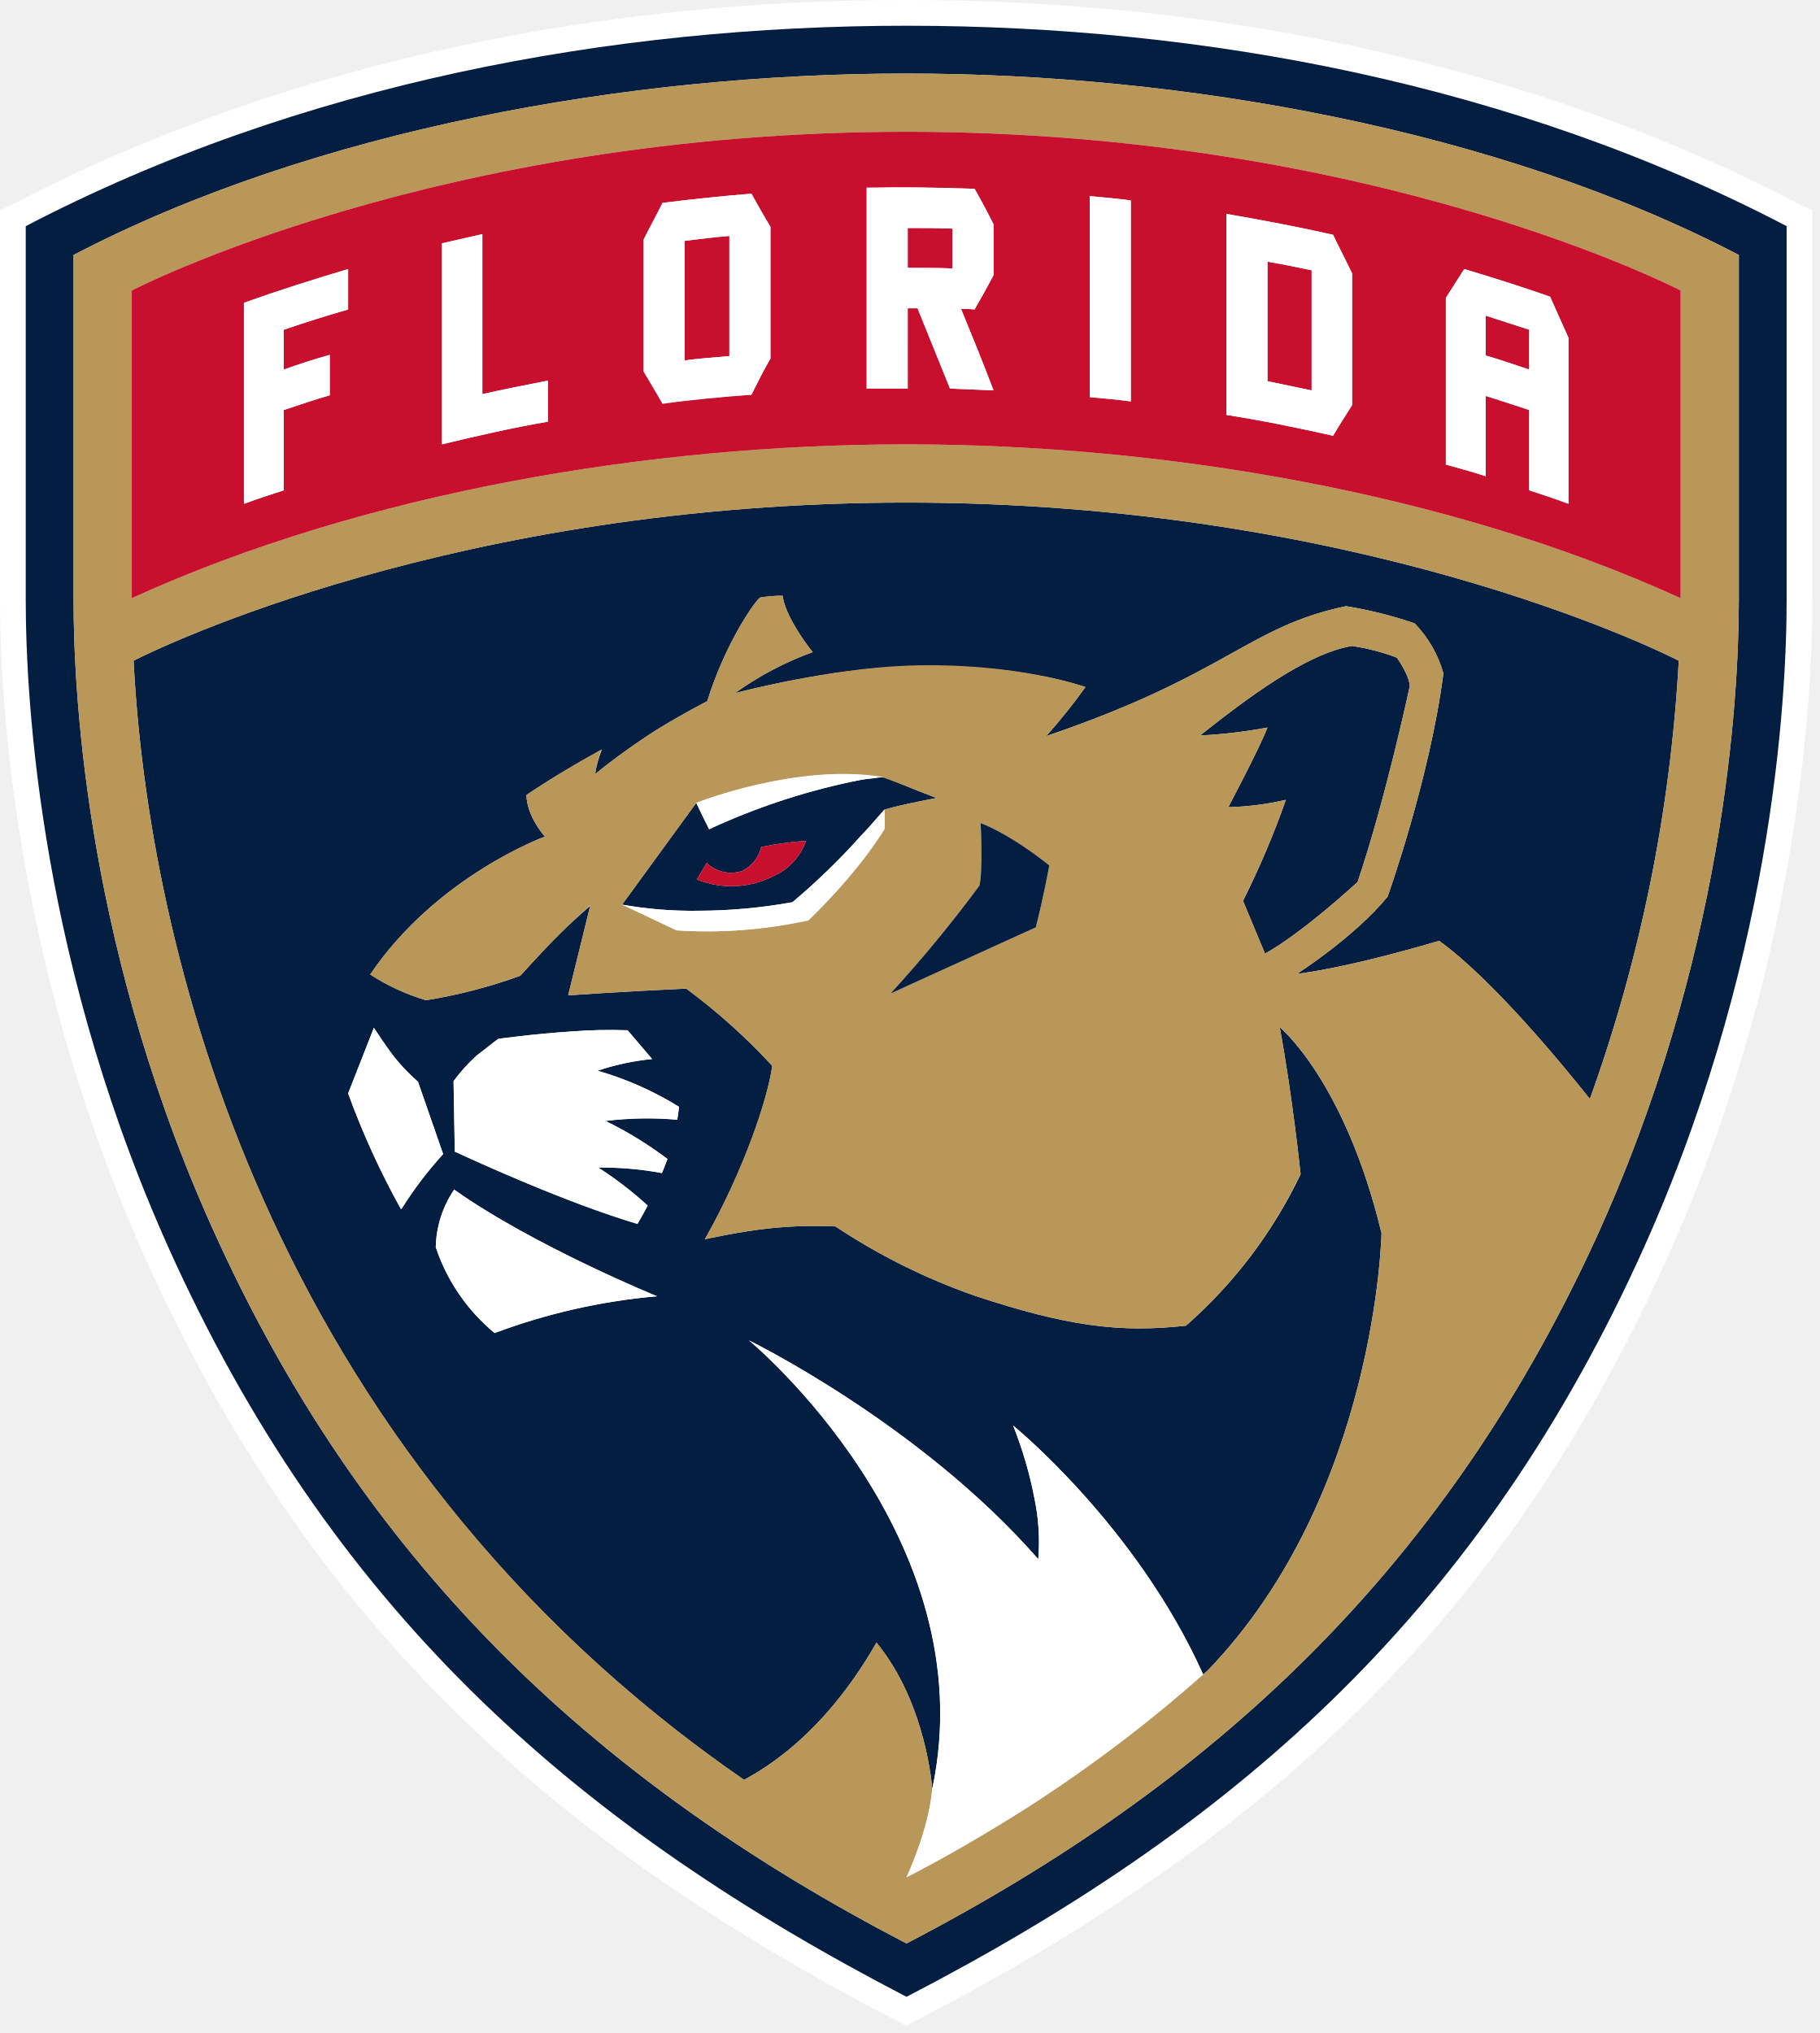
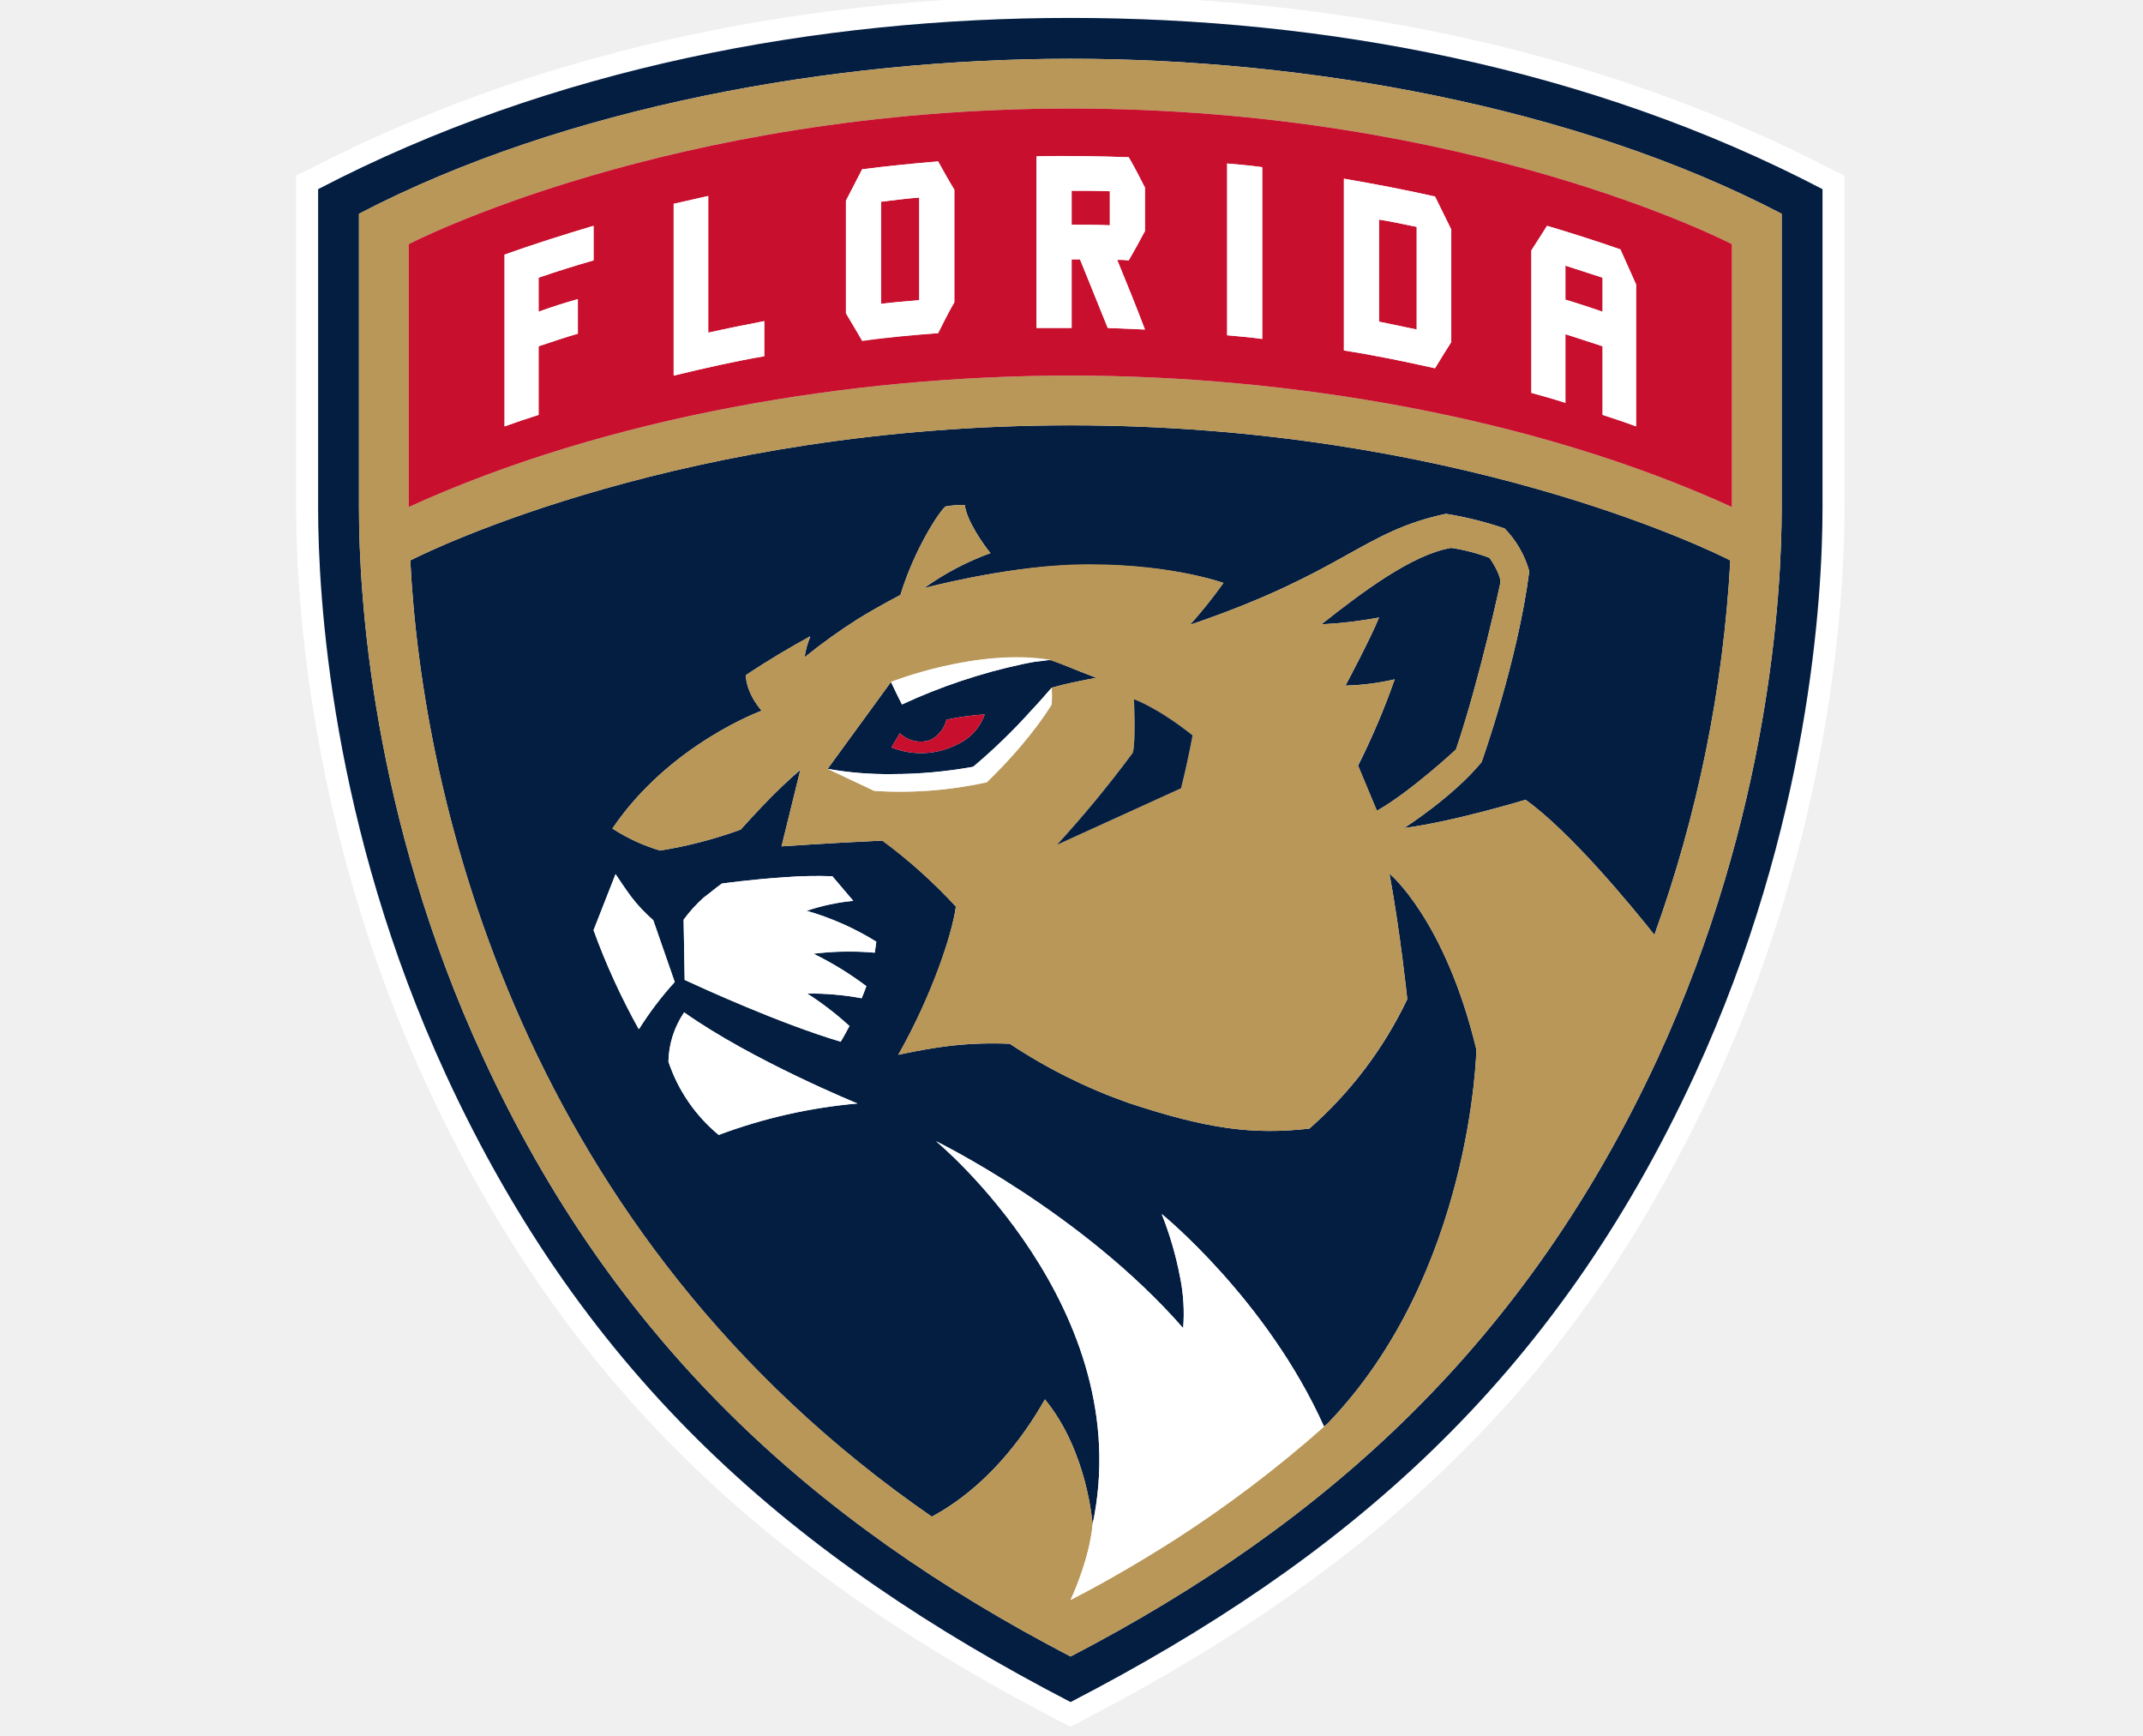
- <svg xmlns="http://www.w3.org/2000/svg" height="274.654" width="245.84" version="1.1" viewBox="0 0 245.84 274.654">
-   <path d="M241.362,80.979c0,13.828-1.987,50.094-20.203,89.59-22.356,48.438-55.228,76.673-98.698,99.195-43.884-22.77-76.59-51.088-98.781-99.195C5.465,131.073,3.478,94.806,3.478,80.979V30.553C40.489,11.261,82.717,3.478,122.461,3.478c40.075,0,82.138,7.866,118.901,27.076Zm1.573-53.489C208.408,9.522,166.759,0,122.461,0,78.081,0,36.432,9.522,1.904,27.49L0,28.4V80.979c0,13.993,2.07,50.922,20.534,90.997,20.783,44.96,50.756,75.183,100.271,100.851l1.656.828,1.573-.828c49.514-25.668,79.488-55.89,100.271-100.851C242.853,131.901,244.84,94.972,244.84,80.979V28.4Z" fill="#fff" />
-   <path d="M119.398,104.991a10.223,10.223,0,0,0-1.49.166A10.223,10.223,0,0,1,119.398,104.991Zm-24.343,5.548.745,1.49Zm22.025-5.299c-.662.083-1.408.248-2.236.414C115.672,105.487,116.417,105.322,117.079,105.239Z" />
-   <path d="M234.904,80.979c0,13.331-1.904,48.521-19.541,86.857-20.617,44.629-51.833,73.361-92.902,94.723-40.903-21.28-72.285-49.928-92.902-94.723C11.84,129.499,9.936,94.309,9.936,80.979V34.445C42.476,17.471,85.036,9.936,122.461,9.936c37.26,0,79.902,7.535,112.443,24.509ZM3.478,30.553V80.979c0,13.828,1.987,50.094,20.203,89.59,22.19,48.107,54.896,76.425,98.781,99.195,43.47-22.522,76.342-50.756,98.698-99.195,18.216-39.496,20.203-75.762,20.203-89.59V30.553C204.599,11.344,162.537,3.478,122.461,3.478,82.717,3.478,40.489,11.261,3.478,30.553Zm101.099,87.768a12.514,12.514,0,0,1-10.433.497s.662-1.159,1.325-2.236a4.764,4.764,0,0,0,4.802,1.076,4.855,4.855,0,0,0,2.567-3.229,44.358,44.358,0,0,1,6.044-.828A8.104,8.104,0,0,1,104.577,118.321Zm21.942-10.516c-.828-.331-1.739-.662-2.567-.994-2.401-.994-4.554-1.822-4.554-1.822a10.224,10.224,0,0,0-1.49.166c-.248,0-.58.083-.828.083-.662.083-1.408.248-2.236.414a89.977,89.977,0,0,0-19.044,6.376l-.745-1.49-.994-2.07L84.042,122.213a54.467,54.467,0,0,0,10.184.828,71.859,71.859,0,0,0,12.834-1.159,98.516,98.516,0,0,0,9.274-8.942c.745-.828,1.408-1.573,1.904-2.153.662-.745,1.076-1.242,1.242-1.408,2.318-.662,4.14-.994,7.038-1.573Zm-4.057,145.811c5.796-2.981,11.261-6.21,16.477-9.522C133.722,247.407,128.257,250.636,122.461,253.617Zm-71.953-114.761c.662.994,1.49,2.236,2.401,3.56a30.166,30.166,0,0,0,3.56,3.726l3.395,9.77a55.353,55.353,0,0,0-5.713,7.452,108.263,108.263,0,0,1-7.121-15.649Zm13.91,3.726c.911-.662,2.07-1.656,2.898-2.236,0,0,4.72-.662,9.853-.994a66.993,66.993,0,0,1,7.618-.166l3.312,3.892a32.884,32.884,0,0,0-7.369,1.573,43.837,43.837,0,0,1,11.012,4.885l-.248,1.739a48.669,48.669,0,0,0-9.688.166,50.829,50.829,0,0,1,8.363,5.134c-.248.662-.497,1.325-.745,1.904a44.531,44.531,0,0,0-8.611-.745,50.041,50.041,0,0,1,6.707,5.134c-.828,1.573-1.408,2.484-1.408,2.484-9.688-2.898-21.611-8.363-24.674-9.77l-.166-9.522A22.911,22.911,0,0,1,64.419,142.582Zm2.401,37.508a25.465,25.465,0,0,1-7.949-11.592,14.353,14.353,0,0,1,2.484-7.783c10.764,7.618,27.407,14.407,27.407,14.407A83.171,83.171,0,0,0,66.82,180.09ZM18.05,89.259c1.904,37.922,17.636,106.481,82.469,151.193,8.611-4.637,14.407-12.42,17.885-18.547,6.79,8.28,7.535,19.789,7.535,19.789,7.286-34.196-24.757-60.61-24.757-60.61s23.101,11.261,39.082,29.56a28.754,28.754,0,0,0-.497-8.114,54.585,54.585,0,0,0-2.898-9.936s16.643,13.496,25.668,33.617c.166-.166.414-.331.58-.497,22.853-23.681,23.515-59.119,23.515-59.119-4.968-20.617-13.745-27.821-13.745-27.821,1.739,9.439,2.815,19.872,2.815,19.872a63.652,63.652,0,0,1-15.484,20.452c-8.942.994-16.063.083-28.566-4.057a84.563,84.563,0,0,1-18.796-9.356,59.313,59.313,0,0,0-8.777.248c-4.057.414-8.86,1.49-8.86,1.49,5.382-9.439,8.528-19.127,9.108-23.432a84.589,84.589,0,0,0-11.592-10.433c-8.942.414-15.98.911-15.98.911l2.981-12.089s-1.987,1.656-4.306,3.974c-2.401,2.401-5.134,5.465-5.134,5.465a69.142,69.142,0,0,1-12.751,3.312,29.19,29.19,0,0,1-7.535-3.478c9.025-13.331,23.598-18.63,23.598-18.63-2.65-3.146-2.484-5.63-2.484-5.63,3.726-2.484,7.121-4.471,10.184-6.127a14.844,14.844,0,0,0-.911,3.312,89.606,89.606,0,0,1,8.28-5.962c3.478-2.153,6.872-3.892,6.872-3.892,2.236-7.286,6.127-13.165,7.121-13.993a17.356,17.356,0,0,1,3.064-.248c.248,2.401,2.898,6.21,4.057,7.618a43.359,43.359,0,0,0-10.516,5.548s12.337-3.312,23.35-3.643c14.821-.497,24.012,2.815,24.012,2.815a77.794,77.794,0,0,1-5.299,6.624c24.592-8.363,27.158-14.738,40.489-17.554a56.234,56.234,0,0,1,9.274,2.318,15.734,15.734,0,0,1,3.892,6.79c-1.822,14.159-7.535,30.139-7.535,30.139-4.471,5.465-12.254,10.433-12.254,10.433,7.783-.994,19.21-4.471,19.21-4.471,7.121,5.134,16.477,16.477,20.369,21.362a208.457,208.457,0,0,0,12.006-59.202c-3.229-1.656-43.553-21.362-104.328-21.362C61.603,67.896,21.28,87.603,18.05,89.259ZM170.899,128.837c5.299-2.981,12.503-9.688,12.503-9.688,3.809-11.261,7.038-26.413,7.038-26.413,0-1.49-1.739-3.892-1.739-3.892a29.097,29.097,0,0,0-6.044-1.573c-6.127.994-14.159,7.038-20.534,12.089a66.996,66.996,0,0,0,9.108-1.076c-1.159,2.981-5.299,10.764-5.299,10.764a38.616,38.616,0,0,0,7.783-.994,116.694,116.694,0,0,1-5.796,13.662Z" fill="#041e42" />
-   <path d="M116.334,112.939a98.511,98.511,0,0,1-9.274,8.942,71.859,71.859,0,0,1-12.834,1.159,71.859,71.859,0,0,0,12.834-1.159A98.511,98.511,0,0,0,116.334,112.939Z" fill="#b99758" />
-   <path d="M227.038,39.247V80.813c-31.381-14.324-70.215-20.783-104.577-20.783-34.528,0-73.278,6.458-104.659,20.783V39.247S59.036,17.802,122.461,17.802,227.038,39.247,227.038,39.247Zm-94.723,80.399c.497-2.07.166-8.446.166-8.446s3.643,1.242,9.274,5.713c0,0-.745,4.14-1.822,8.363l-19.624,8.942a179.192,179.192,0,0,0,12.006-14.573ZM119.481,109.379a23.254,23.254,0,0,1,0,2.65c-2.567,4.306-7.286,9.439-10.267,12.337a64.579,64.579,0,0,1-17.802,1.325l-7.369-3.478L94.061,108.468s13.745-5.465,25.337-3.395c0,0,2.153.745,4.554,1.739.828.331,1.739.662,2.567.994-2.898.58-4.72.911-7.038,1.573-.166.166-.58.662-1.242,1.408.662-.745,1.076-1.242,1.242-1.408Zm46.451-.331s4.14-7.783,5.299-10.764a66.996,66.996,0,0,1-9.108,1.076c6.376-5.051,14.407-11.095,20.534-12.089a29.097,29.097,0,0,1,6.044,1.573s1.739,2.401,1.739,3.892c0,0-3.229,15.152-7.038,26.413,0,0-7.204,6.707-12.503,9.688l-2.981-7.204a112.561,112.561,0,0,0,5.796-13.579,38.616,38.616,0,0,1-7.783.994Zm48.852,39.413c-3.892-4.885-13.248-16.229-20.369-21.362,0,0-11.426,3.478-19.21,4.471,0,0,7.783-4.968,12.254-10.433,0,0,5.713-15.98,7.535-30.222a15.713,15.713,0,0,0-3.892-6.707,56.234,56.234,0,0,0-9.274-2.318c-13.331,2.815-15.898,9.191-40.489,17.554a77.794,77.794,0,0,0,5.299-6.624s-9.191-3.395-24.012-2.898c-11.012.414-23.35,3.726-23.35,3.726A43.36,43.36,0,0,1,109.793,88.099c-1.159-1.408-3.809-5.216-4.057-7.618a17.355,17.355,0,0,0-3.064.248c-.994.828-4.885,6.707-7.121,13.993,0,0-3.395,1.739-6.872,3.892a89.612,89.612,0,0,0-8.28,5.962,17.361,17.361,0,0,1,.828-3.312c-2.981,1.656-6.376,3.643-10.102,6.127,0,0-.166,2.484,2.484,5.63,0,0-14.573,5.299-23.598,18.63a29.189,29.189,0,0,0,7.535,3.478,69.141,69.141,0,0,0,12.751-3.312s2.732-3.064,5.134-5.465c2.318-2.318,4.306-4.057,4.306-4.057l-2.981,12.172s7.038-.497,15.898-.911a80.537,80.537,0,0,1,11.675,10.433c-.58,4.306-3.809,13.993-9.108,23.432,0,0,4.802-1.076,8.86-1.49a59.307,59.307,0,0,1,8.777-.248,84.562,84.562,0,0,0,18.796,9.356c12.503,4.14,19.624,5.051,28.566,4.057a63.407,63.407,0,0,0,15.484-20.534s-1.076-10.35-2.815-19.789c0,0,8.777,7.204,13.745,27.821,0,0-.662,35.438-23.515,59.119-.166.166-.414.331-.58.497a197.895,197.895,0,0,1-23.598,17.885c-5.216,3.312-10.681,6.541-16.477,9.522,0,0,2.981-6.293,3.478-11.923,0,0-.745-11.509-7.535-19.789-3.478,6.127-9.274,13.91-17.885,18.547C35.687,195.657,19.955,127.181,18.05,89.259c3.229-1.656,43.636-21.362,104.411-21.362s101.099,19.706,104.328,21.362a208.458,208.458,0,0,1-12.006,59.202ZM9.936,34.445V80.979c0,13.331,1.904,48.521,19.624,86.857,20.617,44.795,51.998,73.444,92.902,94.723,41.069-21.362,72.285-50.094,92.902-94.723C233,129.499,234.904,94.309,234.904,80.979V34.445C202.364,17.471,159.721,9.936,122.461,9.936,85.036,9.936,42.476,17.471,9.936,34.445Z" fill="#b99758" />
-   <path d="M98.532,31.878c-2.07.166-4.057.414-6.044.662v16.146c1.987-.248,3.974-.414,6.044-.58ZM206.586,44.547c-1.987-.662-3.892-1.242-5.879-1.904v5.382c1.987.58,3.892,1.242,5.879,1.904ZM32.954,40.903c4.637-1.656,9.356-3.146,14.076-4.554v5.465q-4.347,1.242-8.694,2.732v5.382q3.105-1.118,6.21-1.987v5.465c-2.07.58-4.14,1.325-6.21,1.987V66.24c-1.822.58-3.56,1.159-5.382,1.822ZM59.699,32.872q2.732-.621,5.465-1.242V53.24c2.981-.662,5.879-1.242,8.86-1.822V56.967c-4.802.828-9.522,1.904-14.324,3.064Zm27.241-.497c.828-1.656,1.739-3.312,2.567-4.968,3.974-.497,7.949-.911,12.006-1.242.828,1.49,1.656,2.981,2.567,4.471v17.802c-.911,1.573-1.739,3.229-2.567,4.885-4.057.331-8.032.662-12.006,1.242-.828-1.49-1.739-2.981-2.567-4.388Zm30.139-6.955c4.885-.166,9.688-.083,14.573.083.911,1.573,1.739,3.146,2.567,4.802v6.872c-.828,1.573-1.656,3.064-2.567,4.637a12.82,12.82,0,0,0-1.822-.083c1.49,3.643,2.981,7.286,4.388,11.012-1.904-.083-3.892-.166-5.879-.248-1.49-3.643-2.898-7.204-4.388-10.847H122.627V52.495h-5.548Zm30.139,1.076c1.904.166,3.726.331,5.548.58V54.234c-1.822-.248-3.643-.414-5.548-.58Zm18.464,2.401c4.802.828,9.605,1.739,14.407,2.815.828,1.739,1.739,3.478,2.567,5.216v17.802c-.828,1.325-1.739,2.732-2.567,4.14-4.802-1.076-9.605-2.07-14.407-2.815Zm29.642,11.344c.828-1.325,1.656-2.567,2.484-3.892,3.892,1.159,7.783,2.401,11.592,3.726.828,1.822,1.656,3.726,2.484,5.548V68.062c-1.739-.662-3.56-1.242-5.299-1.822V55.393c-1.987-.662-3.892-1.325-5.879-1.904V64.336c-1.739-.58-3.56-1.076-5.382-1.573ZM17.802,80.813C49.183,66.489,87.934,60.03,122.461,60.03c34.362,0,73.195,6.458,104.577,20.783V39.247S185.886,17.802,122.461,17.802,17.802,39.247,17.802,39.247ZM171.231,51.502l5.962,1.242V36.515c-1.987-.414-3.974-.828-5.962-1.159ZM128.671,30.885c-1.987-.083-4.057-.083-6.044-.083v5.382c1.987,0,4.057,0,6.044.083ZM100.271,117.659a4.764,4.764,0,0,1-4.802-1.076c-.662,1.076-1.325,2.236-1.325,2.236a12.514,12.514,0,0,0,10.433-.497,8.104,8.104,0,0,0,4.306-4.72,44.361,44.361,0,0,0-6.044.828A4.855,4.855,0,0,1,100.271,117.659Z" fill="#c8102e" />
-   <path d="M86.112,165.352s.58-.994,1.325-2.484a46.582,46.582,0,0,0-6.624-5.134,44.531,44.531,0,0,1,8.611.745c.248-.58.497-1.242.745-1.904a50.829,50.829,0,0,0-8.363-5.134,42.928,42.928,0,0,1,9.688-.166l.248-1.739a43.836,43.836,0,0,0-11.012-4.885,32.884,32.884,0,0,1,7.369-1.573l-3.312-3.892a66.993,66.993,0,0,0-7.618.166c-5.134.331-9.853.994-9.853.994-.828.58-1.987,1.573-2.898,2.236a22.911,22.911,0,0,0-3.146,3.478l.166,9.522C64.501,156.989,76.425,162.454,86.112,165.352Zm20.948-43.47a71.859,71.859,0,0,1-12.834,1.159,54.467,54.467,0,0,1-10.184-.828l7.369,3.478a61.78,61.78,0,0,0,17.802-1.408,66.973,66.973,0,0,0,10.267-12.254,23.254,23.254,0,0,0,0-2.65c-.166.166-.58.662-1.242,1.408-.497.58-1.159,1.325-1.904,2.07A88.906,88.906,0,0,1,107.061,121.882ZM58.871,168.498a25.465,25.465,0,0,0,7.949,11.592,83.171,83.171,0,0,1,21.942-4.968s-16.643-6.79-27.407-14.407A14.353,14.353,0,0,0,58.871,168.498Zm-4.637-5.134a52.288,52.288,0,0,1,5.63-7.452l-3.395-9.77a24.444,24.444,0,0,1-3.478-3.726c-.994-1.325-1.822-2.567-2.484-3.56l-3.478,8.86A103.378,103.378,0,0,0,54.234,163.365Zm122.958-110.621-5.962-1.242v-16.146c1.987.331,3.974.745,5.962,1.159Zm5.465,1.987V36.929c-.828-1.739-1.739-3.478-2.567-5.216-4.802-1.076-9.605-1.987-14.407-2.815V56.056c4.802.745,9.605,1.739,14.407,2.815C180.918,57.463,181.829,56.056,182.657,54.731ZM152.766,27.076c-1.822-.248-3.643-.414-5.548-.58v27.158c1.904.166,3.726.331,5.548.58ZM92.488,32.541c1.987-.248,3.974-.497,6.044-.662V48.107c-2.07.166-4.057.331-6.044.58ZM101.513,53.323c.828-1.656,1.656-3.312,2.567-4.885V30.636c-.911-1.49-1.739-2.981-2.567-4.471-4.057.331-8.032.745-12.006,1.242-.828,1.656-1.739,3.312-2.567,4.968v17.802c.828,1.408,1.739,2.898,2.567,4.306,3.974-.497,7.949-.911,12.006-1.159Zm99.195-10.681c1.987.662,3.892,1.242,5.879,1.904v5.382c-1.987-.662-3.892-1.325-5.879-1.904Zm0,10.847c1.987.662,3.892,1.242,5.879,1.904V66.24c1.739.58,3.56,1.159,5.299,1.822V45.623c-.828-1.822-1.656-3.726-2.484-5.548-3.809-1.325-7.7-2.567-11.592-3.726-.828,1.325-1.656,2.567-2.484,3.892V62.763c1.822.497,3.56.994,5.382,1.573ZM38.336,55.393c2.07-.662,4.14-1.408,6.21-1.987V47.941q-3.105.869-6.21,1.987v-5.382q4.347-1.49,8.694-2.732V36.349c-4.72,1.408-9.439,2.898-14.076,4.554V68.062c1.822-.662,3.56-1.242,5.382-1.822ZM122.627,30.802c1.987,0,4.057,0,6.044.083v5.382c-1.987-.083-4.057-.083-6.044-.083Zm0,10.847h1.325c1.49,3.643,2.898,7.204,4.388,10.847,1.987.083,3.974.166,5.879.248-1.408-3.726-2.898-7.369-4.388-11.012a12.82,12.82,0,0,1,1.822.083c.911-1.573,1.739-3.064,2.567-4.637V30.305c-.828-1.656-1.656-3.229-2.567-4.802-4.885-.166-9.688-.248-14.573-.166V52.495h5.548ZM74.023,51.419c-2.981.58-5.879,1.159-8.86,1.822V31.63l-5.465,1.242V60.03c4.802-1.159,9.522-2.236,14.324-3.064Z" fill="#fff" />
-   <path d="M141.754,116.914c-5.63-4.471-9.274-5.713-9.274-5.713s.331,6.376-.166,8.446a179.192,179.192,0,0,1-12.006,14.573l19.624-8.942C141.009,121.054,141.754,116.914,141.754,116.914Z" fill="#041e42" />
-   <path d="M95.8,112.029a89.977,89.977,0,0,1,19.044-6.376c.828-.166,1.573-.331,2.236-.414.248,0,.58-.083.828-.083a10.223,10.223,0,0,1,1.49-.166c-11.592-1.987-25.337,3.478-25.337,3.478l.994,2.07Zm41.069,80.565a54.586,54.586,0,0,1,2.898,9.936,28.753,28.753,0,0,1,.497,8.114c-15.98-18.299-39.082-29.56-39.082-29.56s32.044,26.413,24.757,60.61c-.497,5.63-3.478,11.923-3.478,11.923,5.796-2.981,11.261-6.21,16.477-9.522a189.471,189.471,0,0,0,23.598-17.885C153.511,206.09,136.869,192.593,136.869,192.593Z" fill="#fff" />
+ <svg xmlns="http://www.w3.org/2000/svg" version="1.1" id="Layer_1" x="0px" y="0px" width="435.031px" height="352.309px" viewBox="0 0 435.031 352.309" enable-background="new 0 0 435.031 352.309" xml:space="preserve">
+   <path fill="#FFFFFF" d="M369.97,103.131c0,17.751-2.551,64.309-25.937,115.013c-28.699,62.183-70.899,98.43-126.705,127.343  c-56.337-29.231-98.324-65.586-126.811-127.343c-23.385-50.704-25.936-97.262-25.936-115.013V38.396  C112.096,13.629,166.307,3.637,217.328,3.637c51.449,0,105.447,10.098,152.642,34.759V103.131z M371.989,34.464  C327.664,11.397,274.197-0.827,217.328-0.827c-56.974,0-110.441,12.224-154.767,35.291l-2.445,1.169v67.498  c0,17.964,2.658,65.372,26.362,116.819c26.68,57.72,65.159,96.517,128.725,129.469l2.125,1.063l2.021-1.063  c63.565-32.952,102.045-71.749,128.725-129.469c23.811-51.447,26.361-98.854,26.361-116.819V35.633L371.989,34.464z" />
+   <path d="M213.396,133.957c-0.642,0.024-1.282,0.095-1.914,0.212C212.114,134.052,212.754,133.981,213.396,133.957z M182.145,141.078  l0.957,1.914L182.145,141.078z M210.42,134.276c-0.851,0.106-1.808,0.318-2.871,0.531  C208.613,134.594,209.569,134.382,210.42,134.276L210.42,134.276z" />
+   <path fill="#041E42" d="M361.68,103.131c0,17.114-2.445,62.291-25.087,111.504c-26.467,57.295-66.541,94.179-119.265,121.604  c-52.51-27.317-92.796-64.097-119.264-121.604c-22.748-49.214-25.192-94.391-25.192-111.504V43.392  c41.774-21.791,96.41-31.463,144.456-31.463c47.834,0,102.576,9.672,144.352,31.463V103.131z M64.581,38.396v64.734  c0,17.751,2.551,64.309,25.936,115.013c28.487,61.757,70.474,98.111,126.811,127.343c55.806-28.913,98.006-65.16,126.705-127.343  c23.386-50.704,25.937-97.262,25.937-115.013V38.396C322.775,13.736,268.777,3.637,217.328,3.637  C166.307,3.637,112.096,13.629,64.581,38.396z M194.369,151.07c-4.158,2.154-9.049,2.388-13.394,0.638c0,0,0.851-1.488,1.701-2.87  c1.639,1.569,4.013,2.101,6.166,1.382c1.659-0.824,2.867-2.343,3.295-4.146c2.559-0.531,5.151-0.887,7.76-1.063  C198.961,147.703,196.963,149.893,194.369,151.07L194.369,151.07z M222.537,137.571c-1.063-0.425-2.232-0.85-3.296-1.275  c-3.081-1.276-5.845-2.338-5.845-2.338c-0.642,0.024-1.282,0.095-1.914,0.212c-0.319,0-0.744,0.107-1.062,0.107  c-0.851,0.105-1.808,0.318-2.871,0.53c-8.429,1.808-16.629,4.553-24.448,8.186l-0.957-1.914l-1.275-2.657l-12.863,17.645  c4.315,0.763,8.693,1.12,13.075,1.063c5.525-0.002,11.039-0.5,16.476-1.488c4.215-3.563,8.192-7.398,11.905-11.48  c0.958-1.063,1.808-2.02,2.445-2.764c0.851-0.956,1.381-1.595,1.594-1.807C216.478,138.74,218.817,138.314,222.537,137.571  L222.537,137.571z M217.328,324.758c7.442-3.827,14.458-7.972,21.153-12.224C231.786,316.786,224.771,320.931,217.328,324.758z   M124.958,177.433c0.85,1.274,1.914,2.868,3.083,4.569c1.384,1.721,2.913,3.322,4.571,4.782l4.358,12.545  c-2.711,2.975-5.165,6.176-7.334,9.565c-3.575-6.443-6.632-13.16-9.142-20.089L124.958,177.433z M142.815,182.215  c1.169-0.851,2.657-2.126,3.72-2.87c0,0,6.059-0.851,12.649-1.275c3.253-0.256,6.518-0.327,9.778-0.214l4.252,4.998  c-3.22,0.308-6.394,0.985-9.46,2.019c4.979,1.43,9.736,3.54,14.138,6.271l-0.319,2.233c-4.143-0.344-8.309-0.274-12.437,0.212  c3.782,1.845,7.377,4.053,10.736,6.59c-0.319,0.851-0.638,1.7-0.957,2.445c-3.646-0.677-7.348-0.999-11.055-0.957  c3.05,1.95,5.931,4.155,8.61,6.591c-1.062,2.018-1.807,3.188-1.807,3.188c-12.438-3.72-27.744-10.735-31.677-12.543l-0.212-12.224  C139.966,185.057,141.32,183.56,142.815,182.215L142.815,182.215z M145.898,230.368c-4.73-3.907-8.267-9.063-10.205-14.884  c0.072-3.568,1.181-7.038,3.189-9.99c13.818,9.779,35.184,18.494,35.184,18.494C164.431,224.828,154.955,226.976,145.898,230.368  L145.898,230.368z M83.289,113.76c2.445,48.684,22.642,136.697,105.871,194.097c11.055-5.954,18.496-15.944,22.96-23.812  c8.716,10.631,9.674,25.404,9.674,25.404c9.354-43.899-31.783-77.808-31.783-77.808s29.656,14.456,50.173,37.947  c0.28-3.485,0.066-6.992-0.639-10.417c-0.834-4.36-2.08-8.632-3.72-12.755c0,0,21.364,17.325,32.952,43.156  c0.211-0.214,0.531-0.425,0.742-0.639c29.338-30.4,30.188-75.895,30.188-75.895c-6.376-26.468-17.646-35.716-17.646-35.716  c2.232,12.117,3.614,25.511,3.614,25.511c-4.774,10.01-11.538,18.944-19.876,26.255c-11.482,1.277-20.623,0.106-36.673-5.207  c-8.512-2.986-16.616-7.021-24.13-12.013c-3.758-0.172-7.524-0.065-11.267,0.319c-5.208,0.53-11.374,1.913-11.374,1.913  c6.909-12.118,10.948-24.554,11.692-30.082c-4.538-4.913-9.519-9.396-14.881-13.393c-11.479,0.531-20.515,1.169-20.515,1.169  l3.826-15.52c0,0-2.55,2.126-5.526,5.103c-3.083,3.082-6.591,7.015-6.591,7.015c-5.309,1.936-10.791,3.359-16.37,4.252  c-3.42-1.021-6.678-2.524-9.672-4.465c11.586-17.114,30.294-23.917,30.294-23.917c-3.402-4.039-3.189-7.228-3.189-7.228  c4.783-3.189,9.141-5.74,13.074-7.866c-0.553,1.367-0.945,2.794-1.169,4.252c3.395-2.751,6.944-5.306,10.629-7.653  c4.465-2.764,8.823-4.996,8.823-4.996c2.87-9.354,7.866-16.901,9.142-17.964c1.299-0.223,2.615-0.329,3.933-0.319  c0.319,3.083,3.72,7.973,5.208,9.779c-4.806,1.743-9.348,4.14-13.5,7.122c0,0,15.838-4.251,29.976-4.677  c19.027-0.638,30.825,3.614,30.825,3.614c-2.111,2.956-4.381,5.794-6.802,8.503c31.569-10.735,34.864-18.92,51.979-22.535  c4.046,0.653,8.028,1.648,11.905,2.977c2.372,2.438,4.091,5.437,4.996,8.716c-2.339,18.177-9.673,38.693-9.673,38.693  c-5.74,7.015-15.732,13.393-15.732,13.393c9.992-1.275,24.66-5.74,24.66-5.74c9.142,6.59,21.155,21.153,26.149,27.423  c8.801-24.45,13.993-50.053,15.413-76.001c-4.146-2.125-55.912-27.424-133.934-27.424C139.201,86.336,87.435,111.635,83.289,113.76z   M279.512,164.57c6.804-3.827,16.052-12.437,16.052-12.437c4.889-14.457,9.034-33.909,9.034-33.909c0-1.914-2.232-4.996-2.232-4.996  c-2.506-0.949-5.108-1.627-7.759-2.02c-7.867,1.276-18.178,9.035-26.361,15.52c3.925-0.193,7.83-0.655,11.692-1.382  c-1.489,3.826-6.804,13.818-6.804,13.818c3.365-0.085,6.713-0.512,9.992-1.276c-2.105,5.999-4.59,11.857-7.441,17.54L279.512,164.57  z" />
+   <path fill="#B99758" d="M209.462,144.161c-3.713,4.082-7.69,7.917-11.905,11.48c-5.436,0.988-10.95,1.486-16.476,1.488  c5.525-0.002,11.04-0.5,16.476-1.488C201.772,152.078,205.75,148.243,209.462,144.161z" />
+   <path fill="#B99758" d="M351.58,49.557v53.361c-40.286-18.389-90.139-26.68-134.252-26.68c-44.325,0-94.072,8.292-134.357,26.68  V49.557c0,0,52.935-27.53,134.357-27.53C298.752,22.027,351.58,49.557,351.58,49.557z M229.978,152.771  c0.639-2.658,0.214-10.842,0.214-10.842s4.676,1.594,11.905,7.335c0,0-0.957,5.314-2.341,10.735l-25.191,11.48  C220.028,165.518,225.173,159.274,229.978,152.771z M213.501,139.59c0.065,1.133,0.065,2.269,0,3.402  c-3.294,5.527-9.354,12.118-13.18,15.838c-7.502,1.622-15.194,2.194-22.854,1.7l-9.46-4.464l12.863-17.645  c0,0,17.644-7.016,32.526-4.358c0,0,2.764,0.956,5.845,2.233c1.063,0.425,2.232,0.85,3.296,1.275  C218.817,138.314,216.478,138.74,213.501,139.59c-0.212,0.212-0.743,0.851-1.594,1.807  C212.758,140.441,213.289,139.802,213.501,139.59L213.501,139.59z M273.134,139.165c0,0,5.314-9.992,6.804-13.818  c-3.862,0.727-7.768,1.188-11.692,1.382c8.184-6.484,18.494-14.244,26.361-15.52c2.65,0.393,5.253,1.07,7.759,2.02  c0,0,2.232,3.083,2.232,4.996c0,0-4.146,19.452-9.034,33.909c0,0-9.248,8.61-16.052,12.437l-3.827-9.248  c2.861-5.642,5.346-11.465,7.441-17.433C279.847,138.653,276.499,139.08,273.134,139.165L273.134,139.165z M335.849,189.762  c-4.994-6.271-17.008-20.834-26.149-27.424c0,0-14.668,4.465-24.66,5.74c0,0,9.992-6.377,15.732-13.393  c0,0,7.334-20.516,9.673-38.798c-0.921-3.242-2.638-6.203-4.996-8.61c-3.877-1.329-7.859-2.324-11.905-2.977  c-17.114,3.614-20.409,11.799-51.979,22.534c2.421-2.708,4.69-5.547,6.802-8.503c0,0-11.798-4.358-30.825-3.721  c-14.138,0.532-29.976,4.783-29.976,4.783c4.151-2.982,8.694-5.379,13.5-7.122c-1.488-1.807-4.889-6.697-5.208-9.779  c-1.317-0.011-2.634,0.096-3.933,0.318c-1.276,1.063-6.271,8.61-9.142,17.964c0,0-4.358,2.232-8.823,4.996  c-3.685,2.347-7.234,4.902-10.629,7.653c0.213-1.449,0.57-2.873,1.063-4.252c-3.827,2.126-8.185,4.677-12.968,7.866  c0,0-0.212,3.189,3.189,7.229c0,0-18.708,6.802-30.294,23.916c2.995,1.942,6.252,3.444,9.672,4.465  c5.58-0.894,11.062-2.317,16.37-4.252c0,0,3.508-3.932,6.591-7.015c2.976-2.977,5.526-5.208,5.526-5.208l-3.826,15.625  c0,0,9.036-0.638,20.409-1.169c5.419,3.967,10.438,8.453,14.987,13.393c-0.744,5.528-4.89,17.964-11.692,30.082  c0,0,6.165-1.382,11.374-1.913c3.743-0.385,7.508-0.491,11.267-0.319c7.514,4.991,15.621,9.026,24.13,12.013  c16.051,5.313,25.19,6.484,36.673,5.207c8.357-7.336,15.121-16.308,19.877-26.36c0,0-1.383-13.288-3.615-25.405  c0,0,11.27,9.248,17.646,35.716c0,0-0.851,45.494-30.188,75.895c-0.211,0.214-0.531,0.425-0.742,0.639  c-9.512,8.399-19.638,16.074-30.296,22.96c-6.695,4.252-13.711,8.396-21.153,12.224c0,0,3.827-8.078,4.466-15.308  c0,0-0.958-14.773-9.674-25.404c-4.464,7.867-11.904,17.859-22.96,23.812C105.931,250.351,85.734,162.444,83.289,113.76  c4.146-2.126,56.019-27.424,134.039-27.424c78.021,0,129.788,25.298,133.934,27.424  C349.842,139.708,344.649,165.311,335.849,189.762L335.849,189.762z M72.873,43.392v59.738c0,17.114,2.444,62.291,25.192,111.504  c26.468,57.507,66.754,94.286,119.264,121.604c52.724-27.425,92.798-64.309,119.265-121.604  c22.642-49.214,25.087-94.391,25.087-111.504V43.392c-41.775-21.791-96.518-31.463-144.352-31.463  C169.283,11.929,114.647,21.601,72.873,43.392z" />
+   <path fill="#C8102E" d="M186.609,40.097c-2.657,0.213-5.208,0.532-7.759,0.851v20.728c2.552-0.319,5.103-0.532,7.759-0.744V40.097z   M325.325,56.361c-2.55-0.851-4.995-1.595-7.548-2.445v6.909c2.553,0.744,4.998,1.595,7.548,2.445V56.361z M102.423,51.683  c5.953-2.126,12.012-4.039,18.07-5.847v7.016c-3.72,1.063-7.44,2.232-11.161,3.508v6.909c2.658-0.957,5.315-1.807,7.972-2.551v7.015  c-2.657,0.744-5.314,1.701-7.972,2.551V84.21c-2.338,0.744-4.57,1.488-6.909,2.338V51.683z M136.756,41.372  c2.339-0.531,4.677-1.062,7.016-1.594v27.743c3.827-0.85,7.547-1.594,11.374-2.338v7.122c-6.165,1.063-12.224,2.445-18.389,3.933  V41.372z M171.728,40.735c1.063-2.126,2.232-4.252,3.295-6.378c5.103-0.637,10.204-1.169,15.413-1.594  c1.062,1.913,2.125,3.827,3.295,5.74v22.853c-1.169,2.02-2.232,4.146-3.295,6.271c-5.209,0.425-10.311,0.851-15.413,1.595  c-1.063-1.914-2.232-3.827-3.295-5.634V40.735z M210.42,31.806c6.271-0.212,12.437-0.106,18.708,0.106  c1.169,2.02,2.231,4.039,3.295,6.165V46.9c-1.063,2.02-2.126,3.933-3.295,5.952c-0.776-0.091-1.557-0.125-2.34-0.105  c1.913,4.677,3.828,9.354,5.635,14.137c-2.445-0.106-4.995-0.212-7.548-0.319c-1.913-4.677-3.72-9.248-5.634-13.925h-1.7v13.925  h-7.121V31.806z M249.112,33.188c2.443,0.212,4.784,0.425,7.12,0.744v34.865c-2.336-0.318-4.677-0.531-7.12-0.744V33.188z   M272.815,36.271c6.165,1.062,12.331,2.232,18.495,3.614c1.062,2.232,2.232,4.464,3.296,6.696v22.854  c-1.063,1.701-2.233,3.508-3.296,5.315c-6.164-1.382-12.33-2.657-18.495-3.614V36.271z M310.87,50.833  c1.062-1.701,2.126-3.295,3.188-4.996c4.997,1.488,9.992,3.083,14.882,4.784c1.062,2.339,2.126,4.784,3.189,7.123v28.806  c-2.232-0.85-4.57-1.594-6.804-2.338V70.285c-2.55-0.851-4.995-1.701-7.548-2.445v13.925c-2.231-0.745-4.57-1.382-6.907-2.02V50.833  z M82.97,102.918c40.286-18.39,90.033-26.68,134.358-26.68c44.113,0,93.966,8.291,134.252,26.68V49.557  c0,0-52.828-27.53-134.252-27.53c-81.422,0-134.358,27.53-134.358,27.53V102.918z M279.938,65.289l7.653,1.595V46.049  c-2.552-0.531-5.103-1.062-7.653-1.487V65.289z M225.301,38.822c-2.551-0.106-5.209-0.106-7.759-0.106v6.909  c2.55,0,5.208,0,7.759,0.107V38.822z M188.842,150.22c-2.153,0.718-4.526,0.187-6.166-1.382c-0.85,1.382-1.701,2.87-1.701,2.87  c4.344,1.75,9.236,1.516,13.394-0.638c2.595-1.177,4.592-3.367,5.528-6.059c-2.608,0.176-5.201,0.532-7.76,1.063  C191.709,147.877,190.501,149.396,188.842,150.22z" />
+   <path fill="#FFFFFF" d="M170.665,211.448c0,0,0.744-1.276,1.701-3.189c-2.631-2.448-5.477-4.654-8.504-6.591  c3.707-0.04,7.41,0.28,11.055,0.957c0.318-0.745,0.637-1.595,0.957-2.445c-3.358-2.537-6.953-4.745-10.736-6.59  c4.124-0.541,8.296-0.611,12.437-0.212l0.319-2.233c-4.402-2.731-9.159-4.842-14.138-6.271c3.066-1.033,6.24-1.711,9.46-2.019  l-4.25-4.998c-3.262-0.113-6.527-0.042-9.78,0.214c-6.591,0.425-12.649,1.275-12.649,1.275c-1.062,0.744-2.551,2.02-3.72,2.87  c-1.496,1.345-2.849,2.842-4.04,4.465l0.212,12.224C142.921,200.711,158.228,207.727,170.665,211.448z M197.558,155.641  c-5.436,0.988-10.95,1.486-16.476,1.488c-4.382,0.056-8.76-0.301-13.075-1.063l9.461,4.464c7.665,0.508,15.364-0.1,22.854-1.807  c5.005-4.698,9.431-9.98,13.18-15.731c0.065-1.133,0.065-2.269,0-3.402c-0.212,0.212-0.743,0.851-1.594,1.807  c-0.638,0.744-1.487,1.701-2.445,2.657C205.781,148.201,201.802,152.073,197.558,155.641L197.558,155.641z M135.693,215.485  c1.938,5.82,5.475,10.977,10.205,14.884c9.057-3.393,18.533-5.54,28.168-6.38c0,0-21.366-8.715-35.184-18.494  C136.874,208.447,135.766,211.916,135.693,215.485z M129.74,208.895c2.12-3.397,4.539-6.6,7.229-9.565l-4.358-12.545  c-1.651-1.434-3.147-3.036-4.464-4.782c-1.275-1.701-2.339-3.295-3.189-4.569l-4.465,11.373  C123.012,195.747,126.105,202.469,129.74,208.895z M287.591,66.884l-7.653-1.595V44.562c2.551,0.425,5.102,0.957,7.653,1.487V66.884  z M294.606,69.435V46.581c-1.063-2.232-2.233-4.464-3.296-6.696c-6.164-1.381-12.33-2.551-18.495-3.614v34.865  c6.165,0.957,12.331,2.232,18.495,3.614C292.373,72.943,293.543,71.136,294.606,69.435L294.606,69.435z M256.232,33.932  c-2.336-0.319-4.677-0.532-7.12-0.744v34.865c2.443,0.213,4.784,0.425,7.12,0.745V33.932z M178.85,40.948  c2.552-0.319,5.102-0.637,7.759-0.851v20.834c-2.657,0.212-5.208,0.425-7.759,0.744V40.948z M190.436,67.628  c1.062-2.125,2.125-4.251,3.295-6.271V38.503c-1.169-1.914-2.232-3.827-3.295-5.74c-5.209,0.425-10.311,0.957-15.413,1.594  c-1.063,2.126-2.232,4.252-3.295,6.378v22.854c1.062,1.807,2.232,3.72,3.295,5.527C180.125,68.478,185.228,67.947,190.436,67.628  L190.436,67.628z M317.777,53.916c2.553,0.85,4.998,1.594,7.548,2.445v6.909c-2.55-0.85-4.995-1.701-7.548-2.445V53.916z   M317.777,67.84c2.553,0.851,4.998,1.595,7.548,2.445V84.21c2.233,0.744,4.571,1.488,6.804,2.338V57.743  c-1.063-2.339-2.127-4.784-3.189-7.123c-4.89-1.701-9.885-3.295-14.882-4.784c-1.062,1.701-2.124,3.295-3.188,4.996v28.913  c2.337,0.637,4.57,1.275,6.907,2.02V67.84z M109.332,70.285c2.658-0.851,5.315-1.807,7.972-2.551v-7.015  c-2.657,0.744-5.314,1.594-7.972,2.551v-6.909c3.721-1.276,7.441-2.445,11.161-3.508v-7.016c-6.058,1.808-12.117,3.72-18.07,5.847  v34.865c2.338-0.85,4.57-1.594,6.909-2.338V70.285z M217.542,38.716c2.55,0,5.208,0,7.759,0.106v6.91  c-2.551-0.107-5.209-0.107-7.759-0.107V38.716z M217.542,52.64h1.7c1.914,4.677,3.721,9.248,5.634,13.925  c2.553,0.107,5.103,0.213,7.548,0.319c-1.807-4.784-3.722-9.46-5.635-14.137c0.783-0.02,1.563,0.015,2.34,0.105  c1.169-2.02,2.231-3.933,3.295-5.952v-8.823c-1.063-2.126-2.126-4.146-3.295-6.165c-6.271-0.212-12.436-0.319-18.708-0.212v34.865  h7.121V52.64z M155.146,65.183c-3.827,0.744-7.547,1.488-11.374,2.338V39.779l-7.016,1.594v34.866  c6.165-1.488,12.224-2.87,18.389-3.933V65.183z" />
+   <path fill="#041E42" d="M242.097,149.264c-7.229-5.741-11.905-7.335-11.905-7.335s0.425,8.185-0.214,10.842  c-4.805,6.502-9.949,12.747-15.413,18.708l25.191-11.479C241.14,154.578,242.097,149.264,242.097,149.264z" />
+   <path fill="#FFFFFF" d="M183.102,142.992c7.818-3.632,16.019-6.377,24.448-8.186c1.063-0.212,2.02-0.425,2.871-0.531  c0.318,0,0.743-0.106,1.062-0.106c0.632-0.118,1.271-0.188,1.914-0.212c-14.882-2.551-32.526,4.464-32.526,4.464l1.275,2.657  L183.102,142.992z M235.825,246.418c1.64,4.123,2.886,8.395,3.72,12.755c0.705,3.425,0.919,6.932,0.639,10.417  c-20.517-23.491-50.173-37.947-50.173-37.947s41.137,33.908,31.783,77.808c-0.639,7.229-4.466,15.308-4.466,15.308  c7.442-3.827,14.458-7.972,21.153-12.224c10.683-6.852,20.811-14.527,30.296-22.96C257.189,263.743,235.825,246.418,235.825,246.418  L235.825,246.418z" />
</svg>
